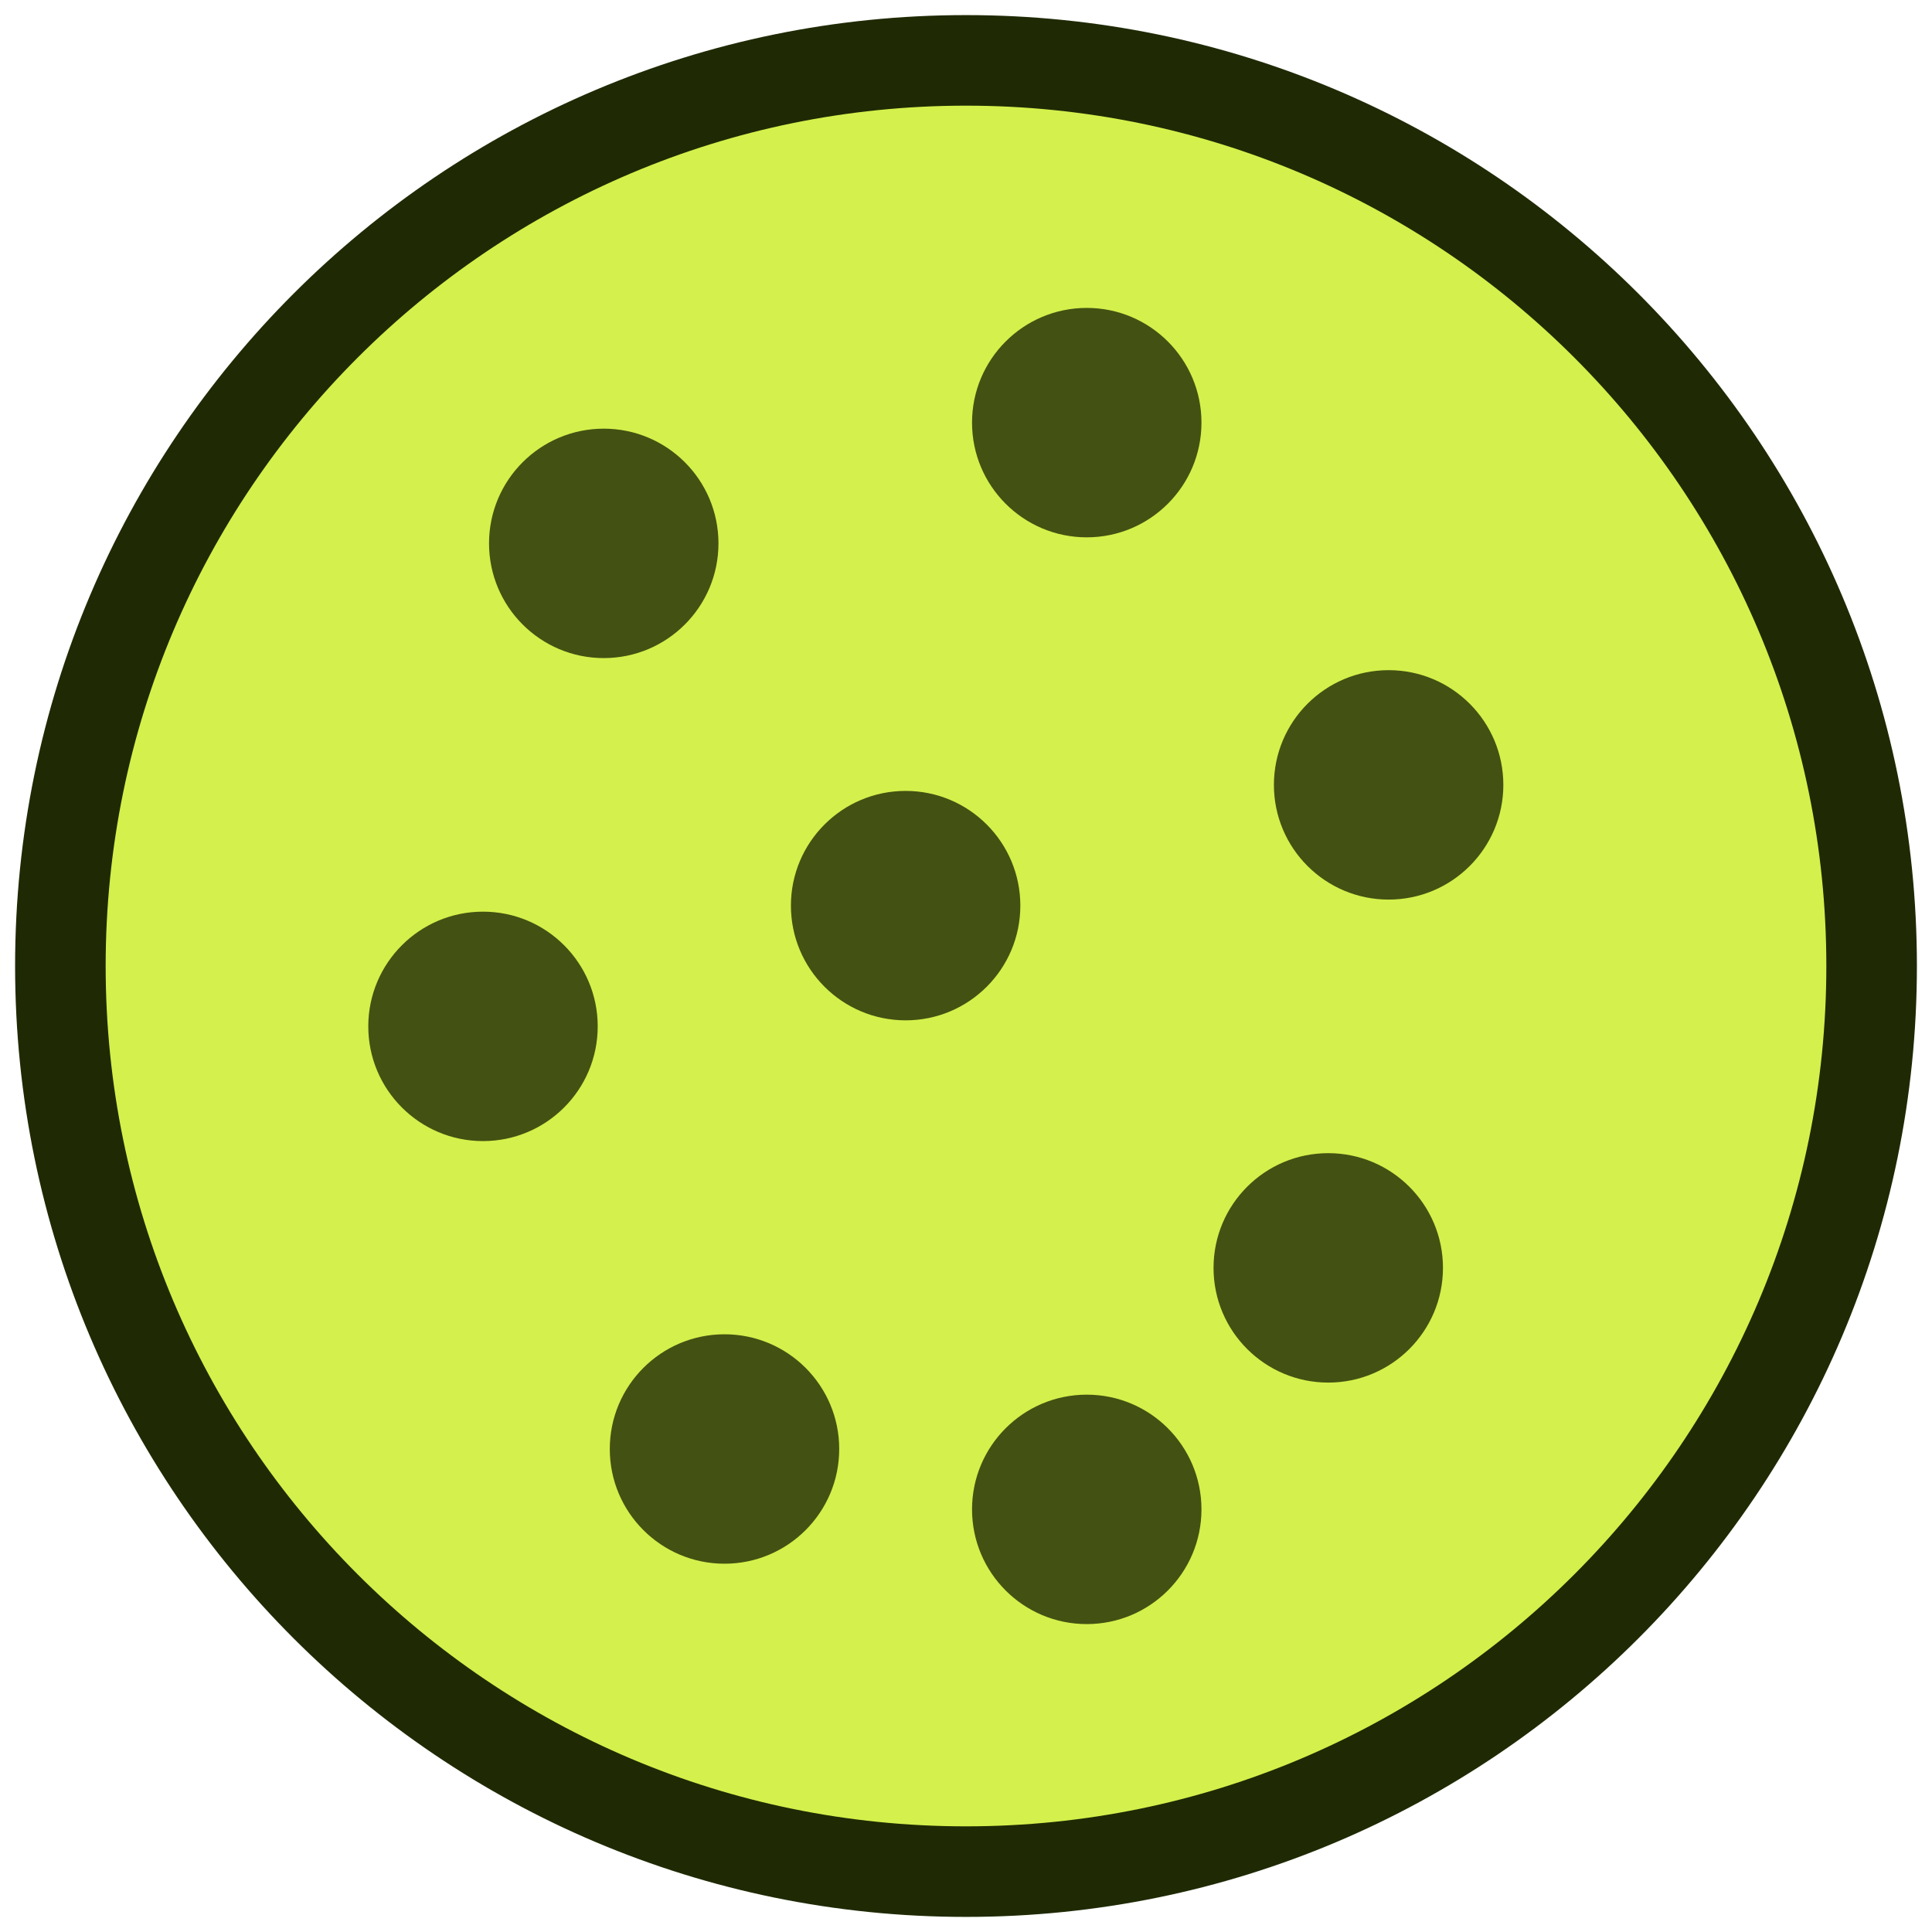
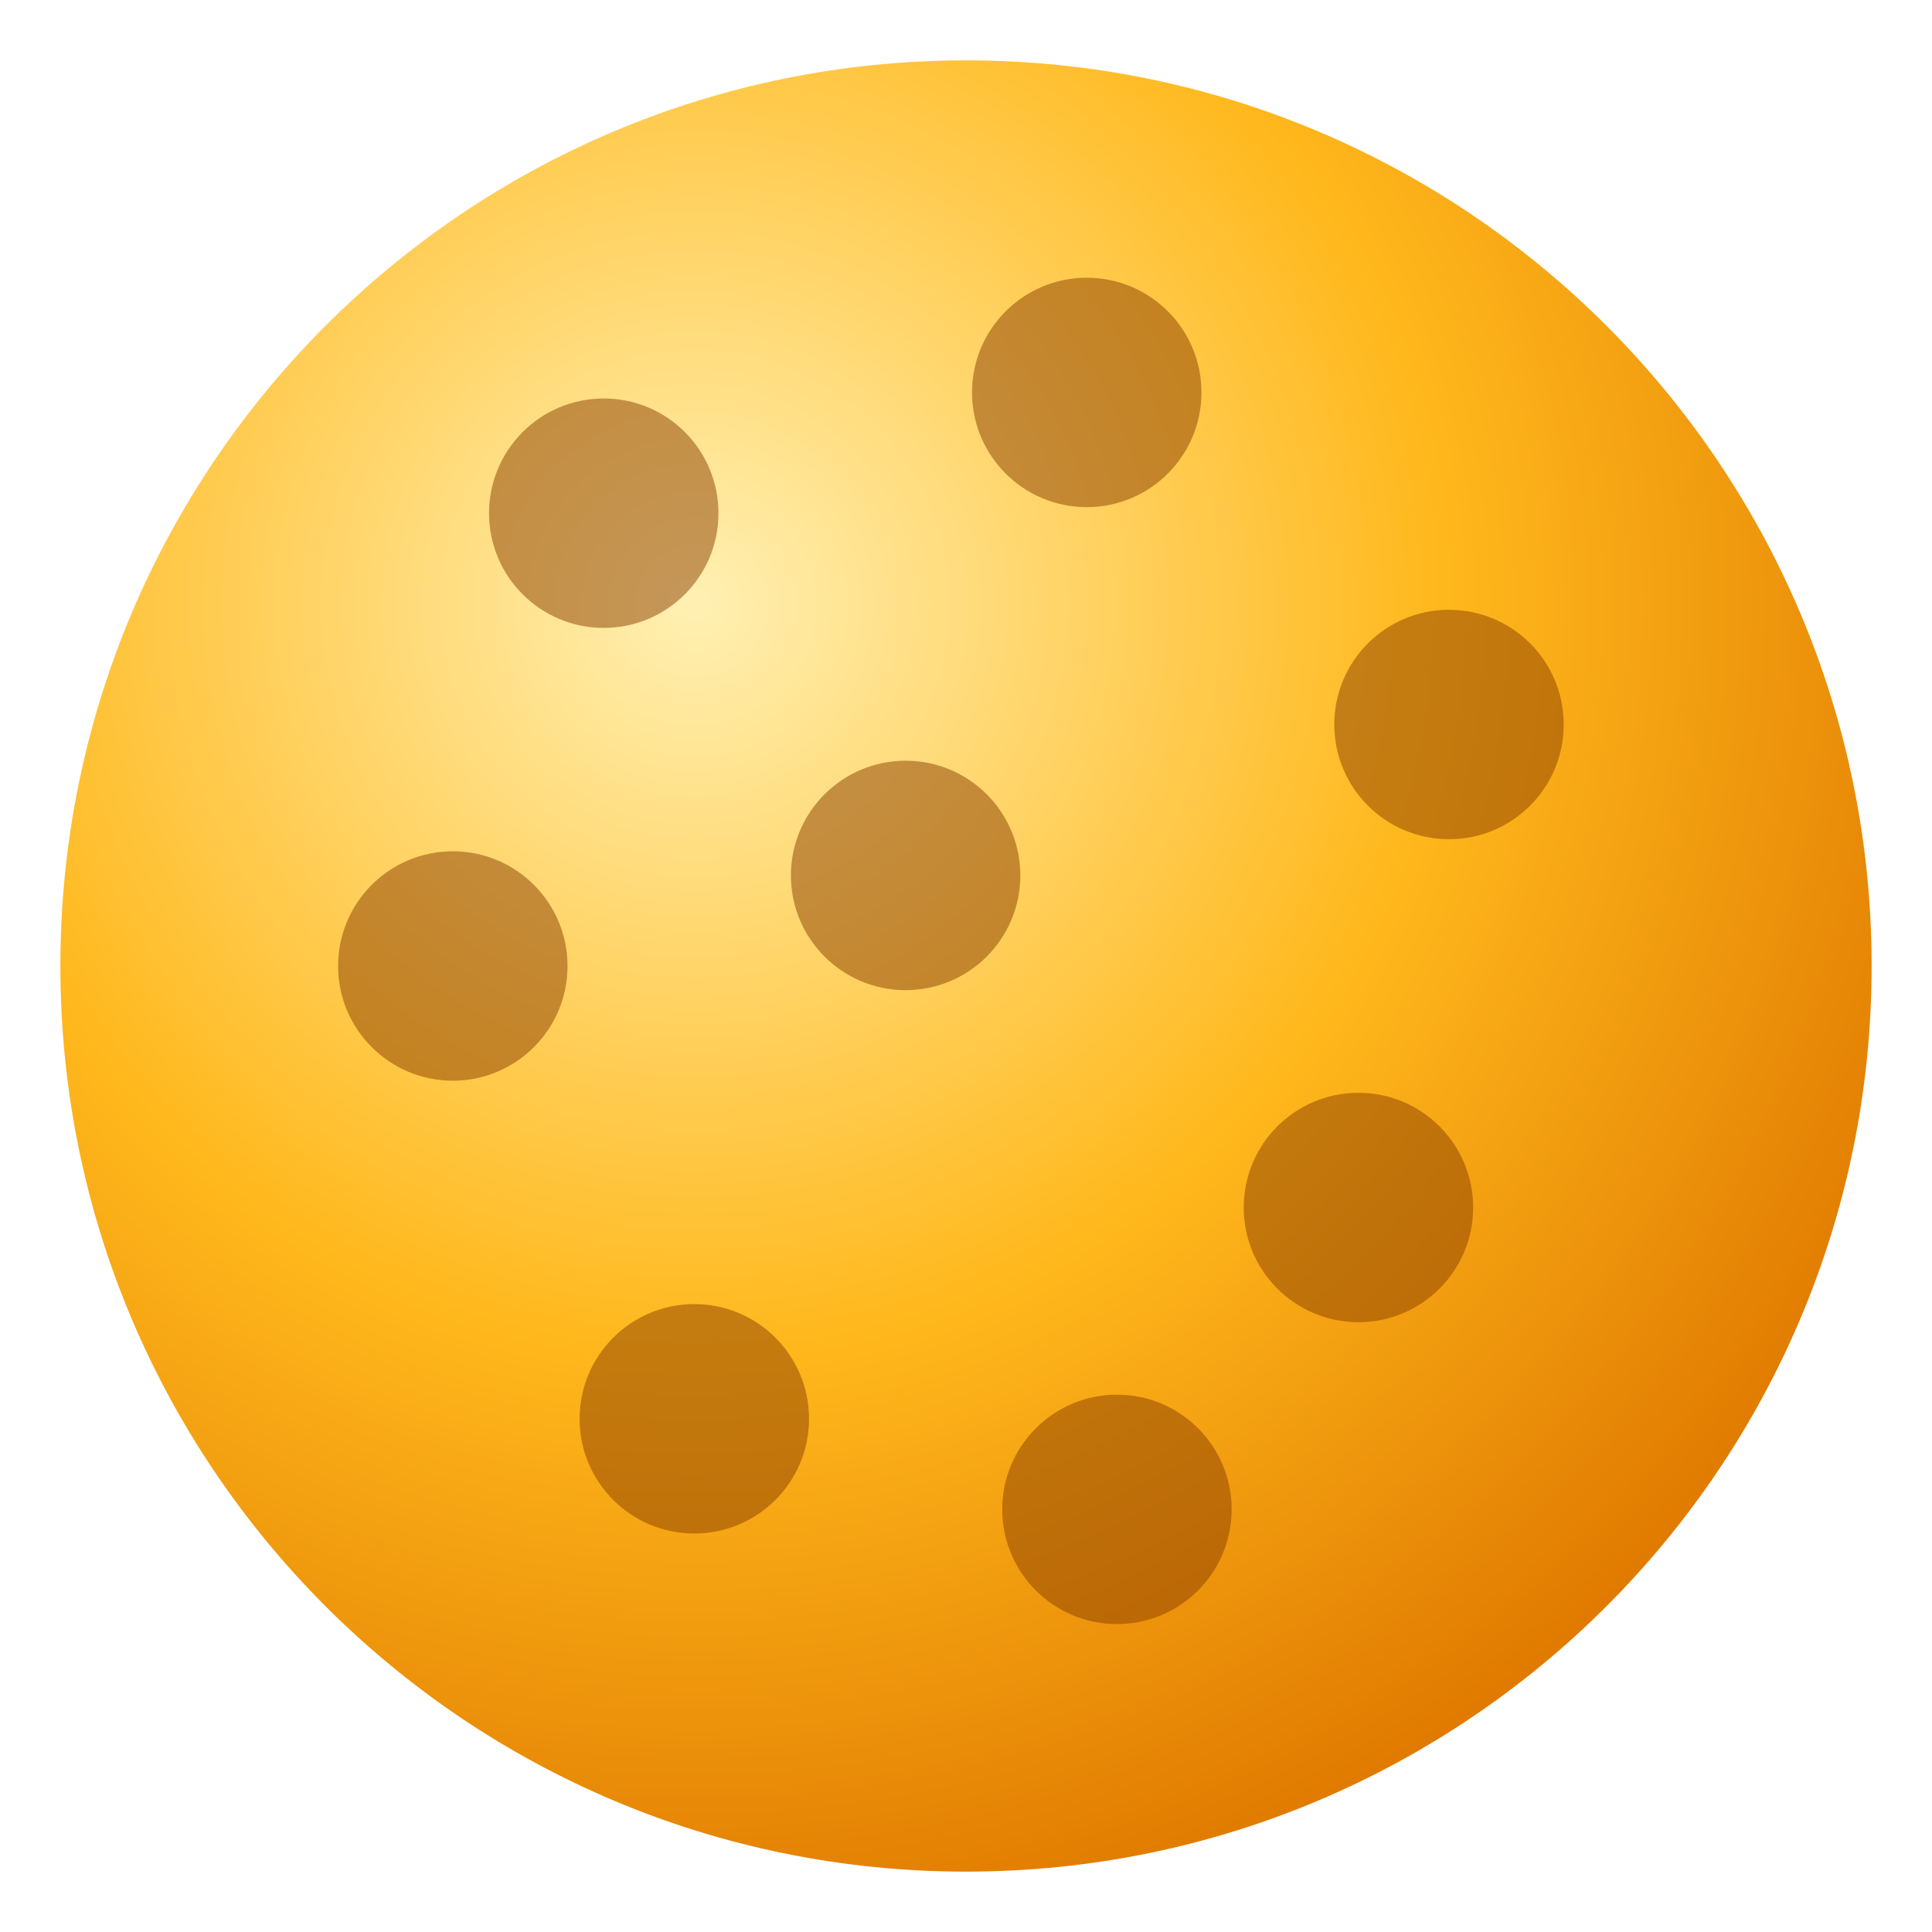
<svg xmlns="http://www.w3.org/2000/svg" viewBox="0 0 32 32">
-   <circle cx="16" cy="16" r="15" fill="#d4f04c" stroke="#1f2a04" stroke-width="1.5" />
-   <g fill="#1f2a04" opacity=".8">
-     <circle cx="10" cy="9" r="1.9" />
-     <circle cx="18" cy="7" r="1.9" />
-     <circle cx="23" cy="13" r="1.9" />
-     <circle cx="8" cy="17" r="1.9" />
-     <circle cx="15" cy="15" r="1.9" />
-     <circle cx="22" cy="21" r="1.9" />
-     <circle cx="12" cy="24" r="1.9" />
-     <circle cx="18" cy="25" r="1.9" />
+   <defs>
+     <radialGradient id="g" cx="35%" cy="30%" r="75%">
+       <stop offset="0%" stop-color="#fff0b3" />
+       <stop offset="55%" stop-color="#ffb81c" />
+       <stop offset="100%" stop-color="#e07a00" />
+     </radialGradient>
+   </defs>
+   <circle cx="16" cy="16" r="15" fill="url(#g)" />
+   <g fill="#8a3d00" opacity=".5">
+     <circle cx="10" cy="8.5" r="1.9" />
+     <circle cx="18" cy="6.5" r="1.9" />
+     <circle cx="24" cy="12" r="1.9" />
+     <circle cx="7.5" cy="16" r="1.9" />
+     <circle cx="15" cy="14.5" r="1.9" />
+     <circle cx="22.5" cy="20" r="1.9" />
+     <circle cx="11.5" cy="23.5" r="1.9" />
+     <circle cx="18.5" cy="25" r="1.9" />
  </g>
</svg>
